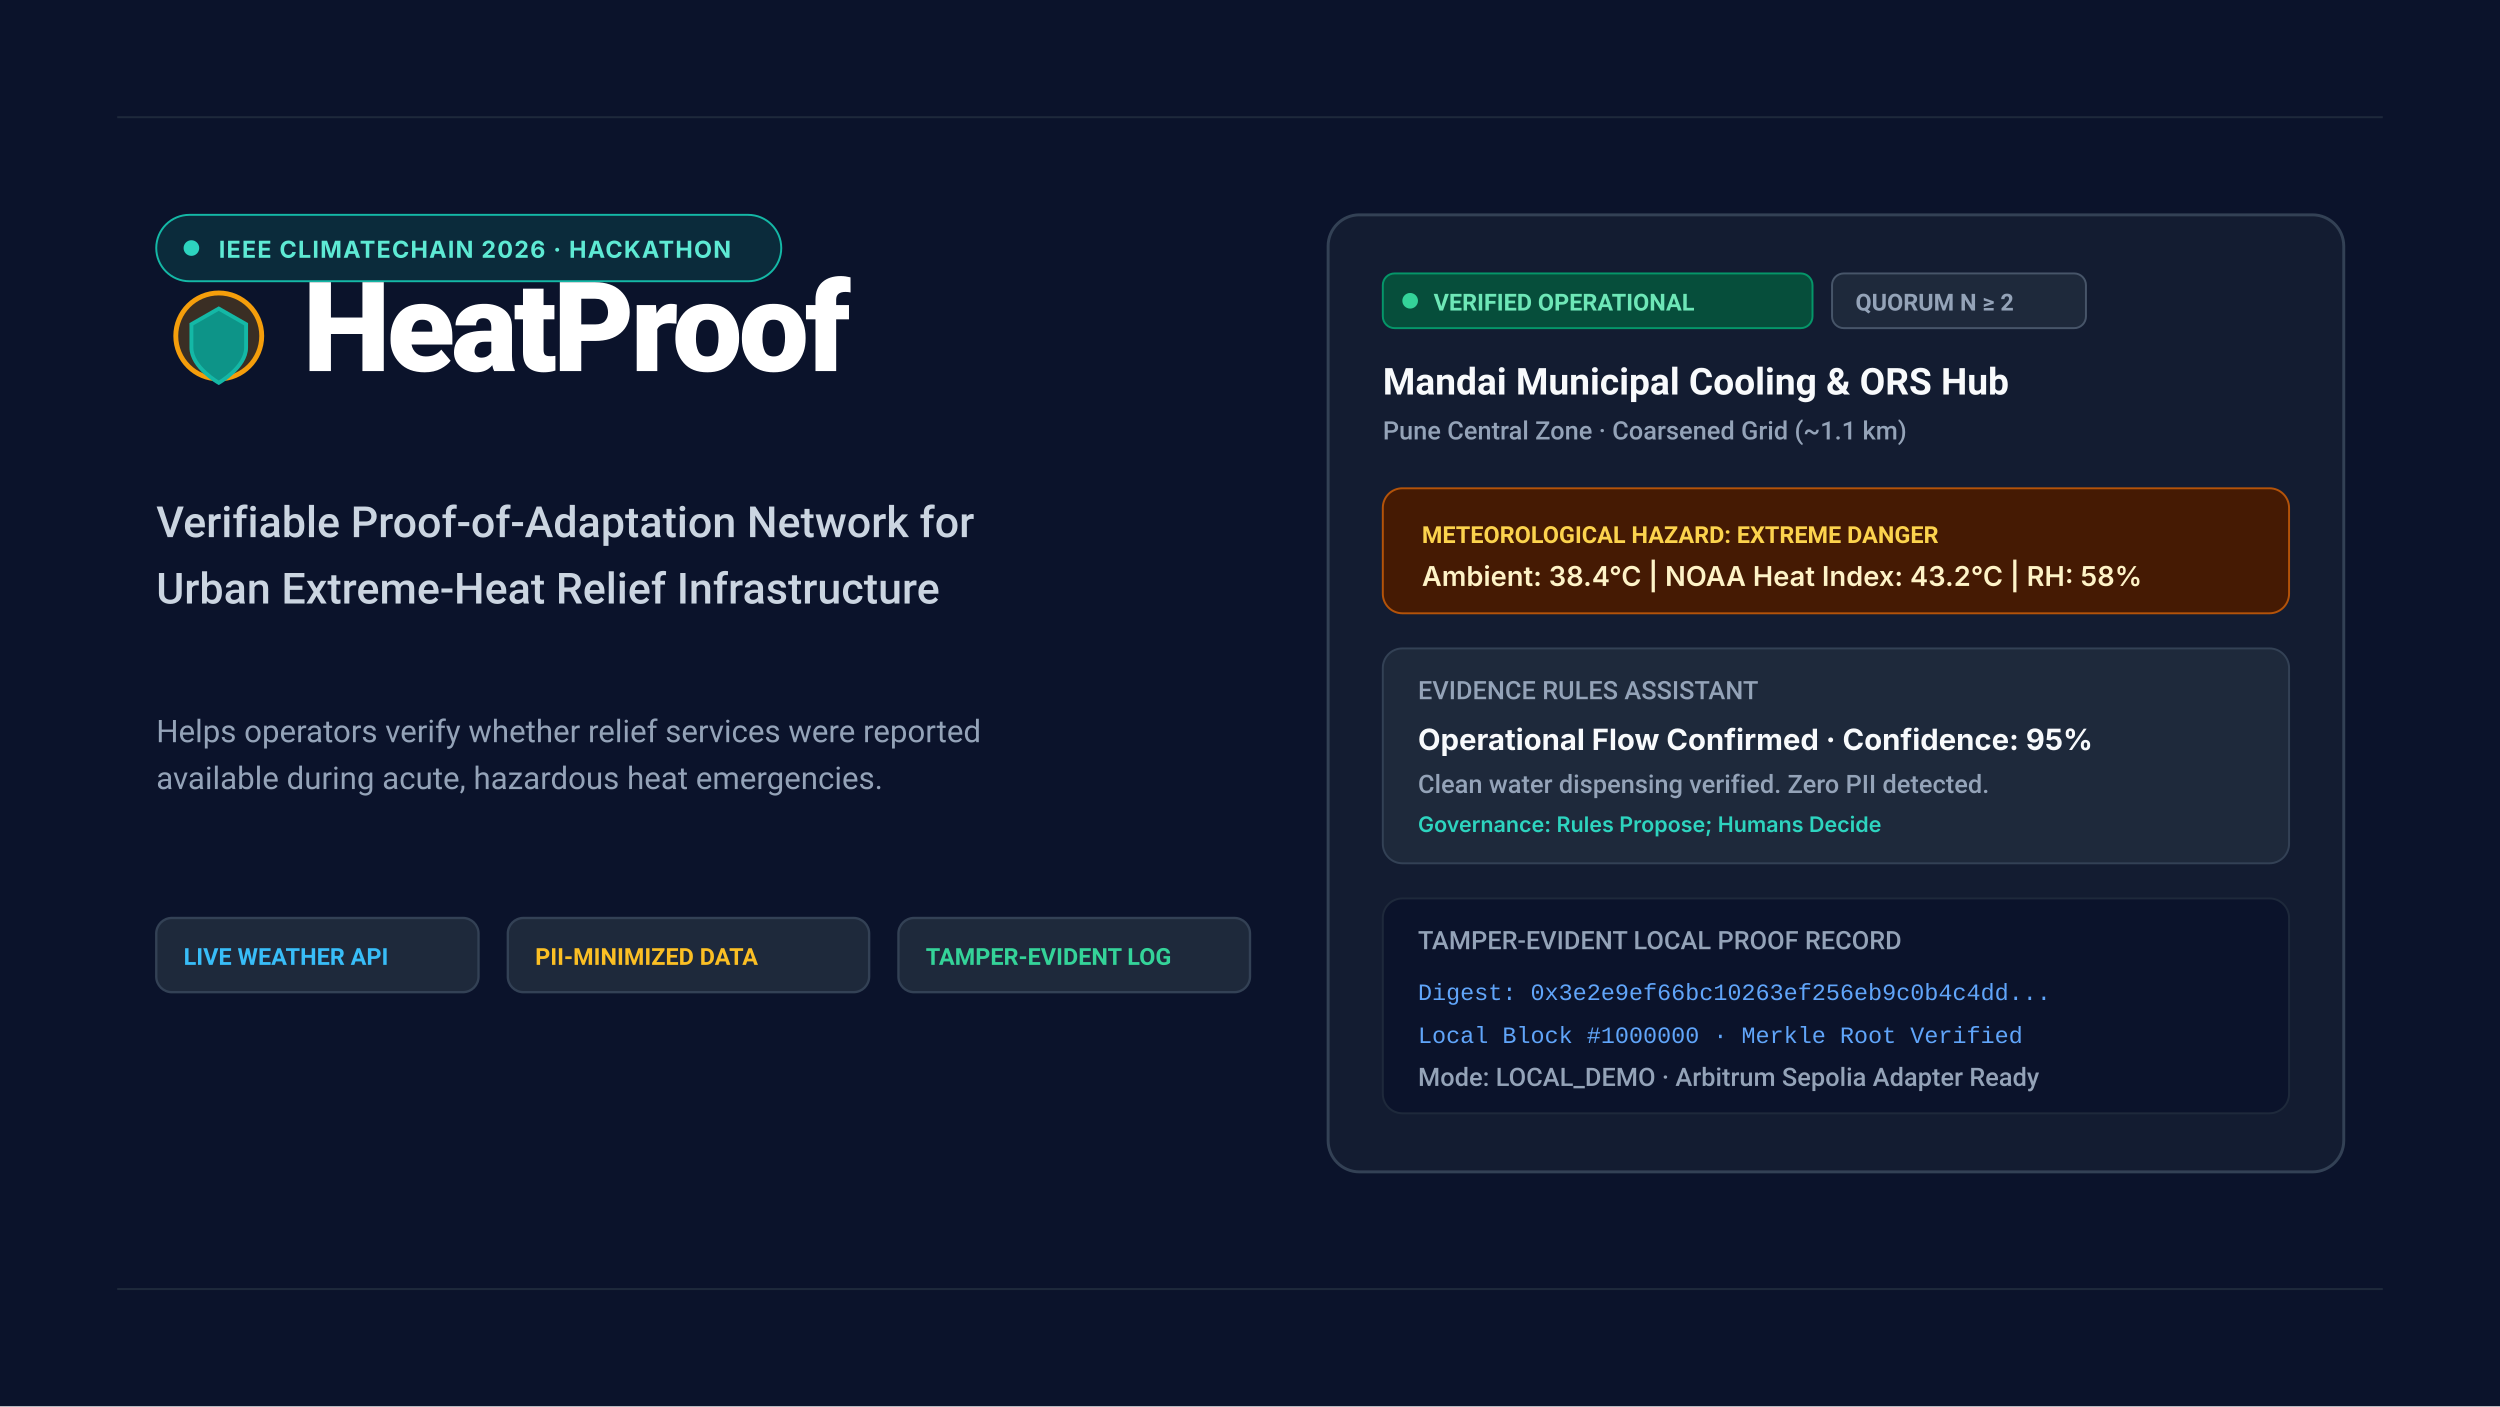
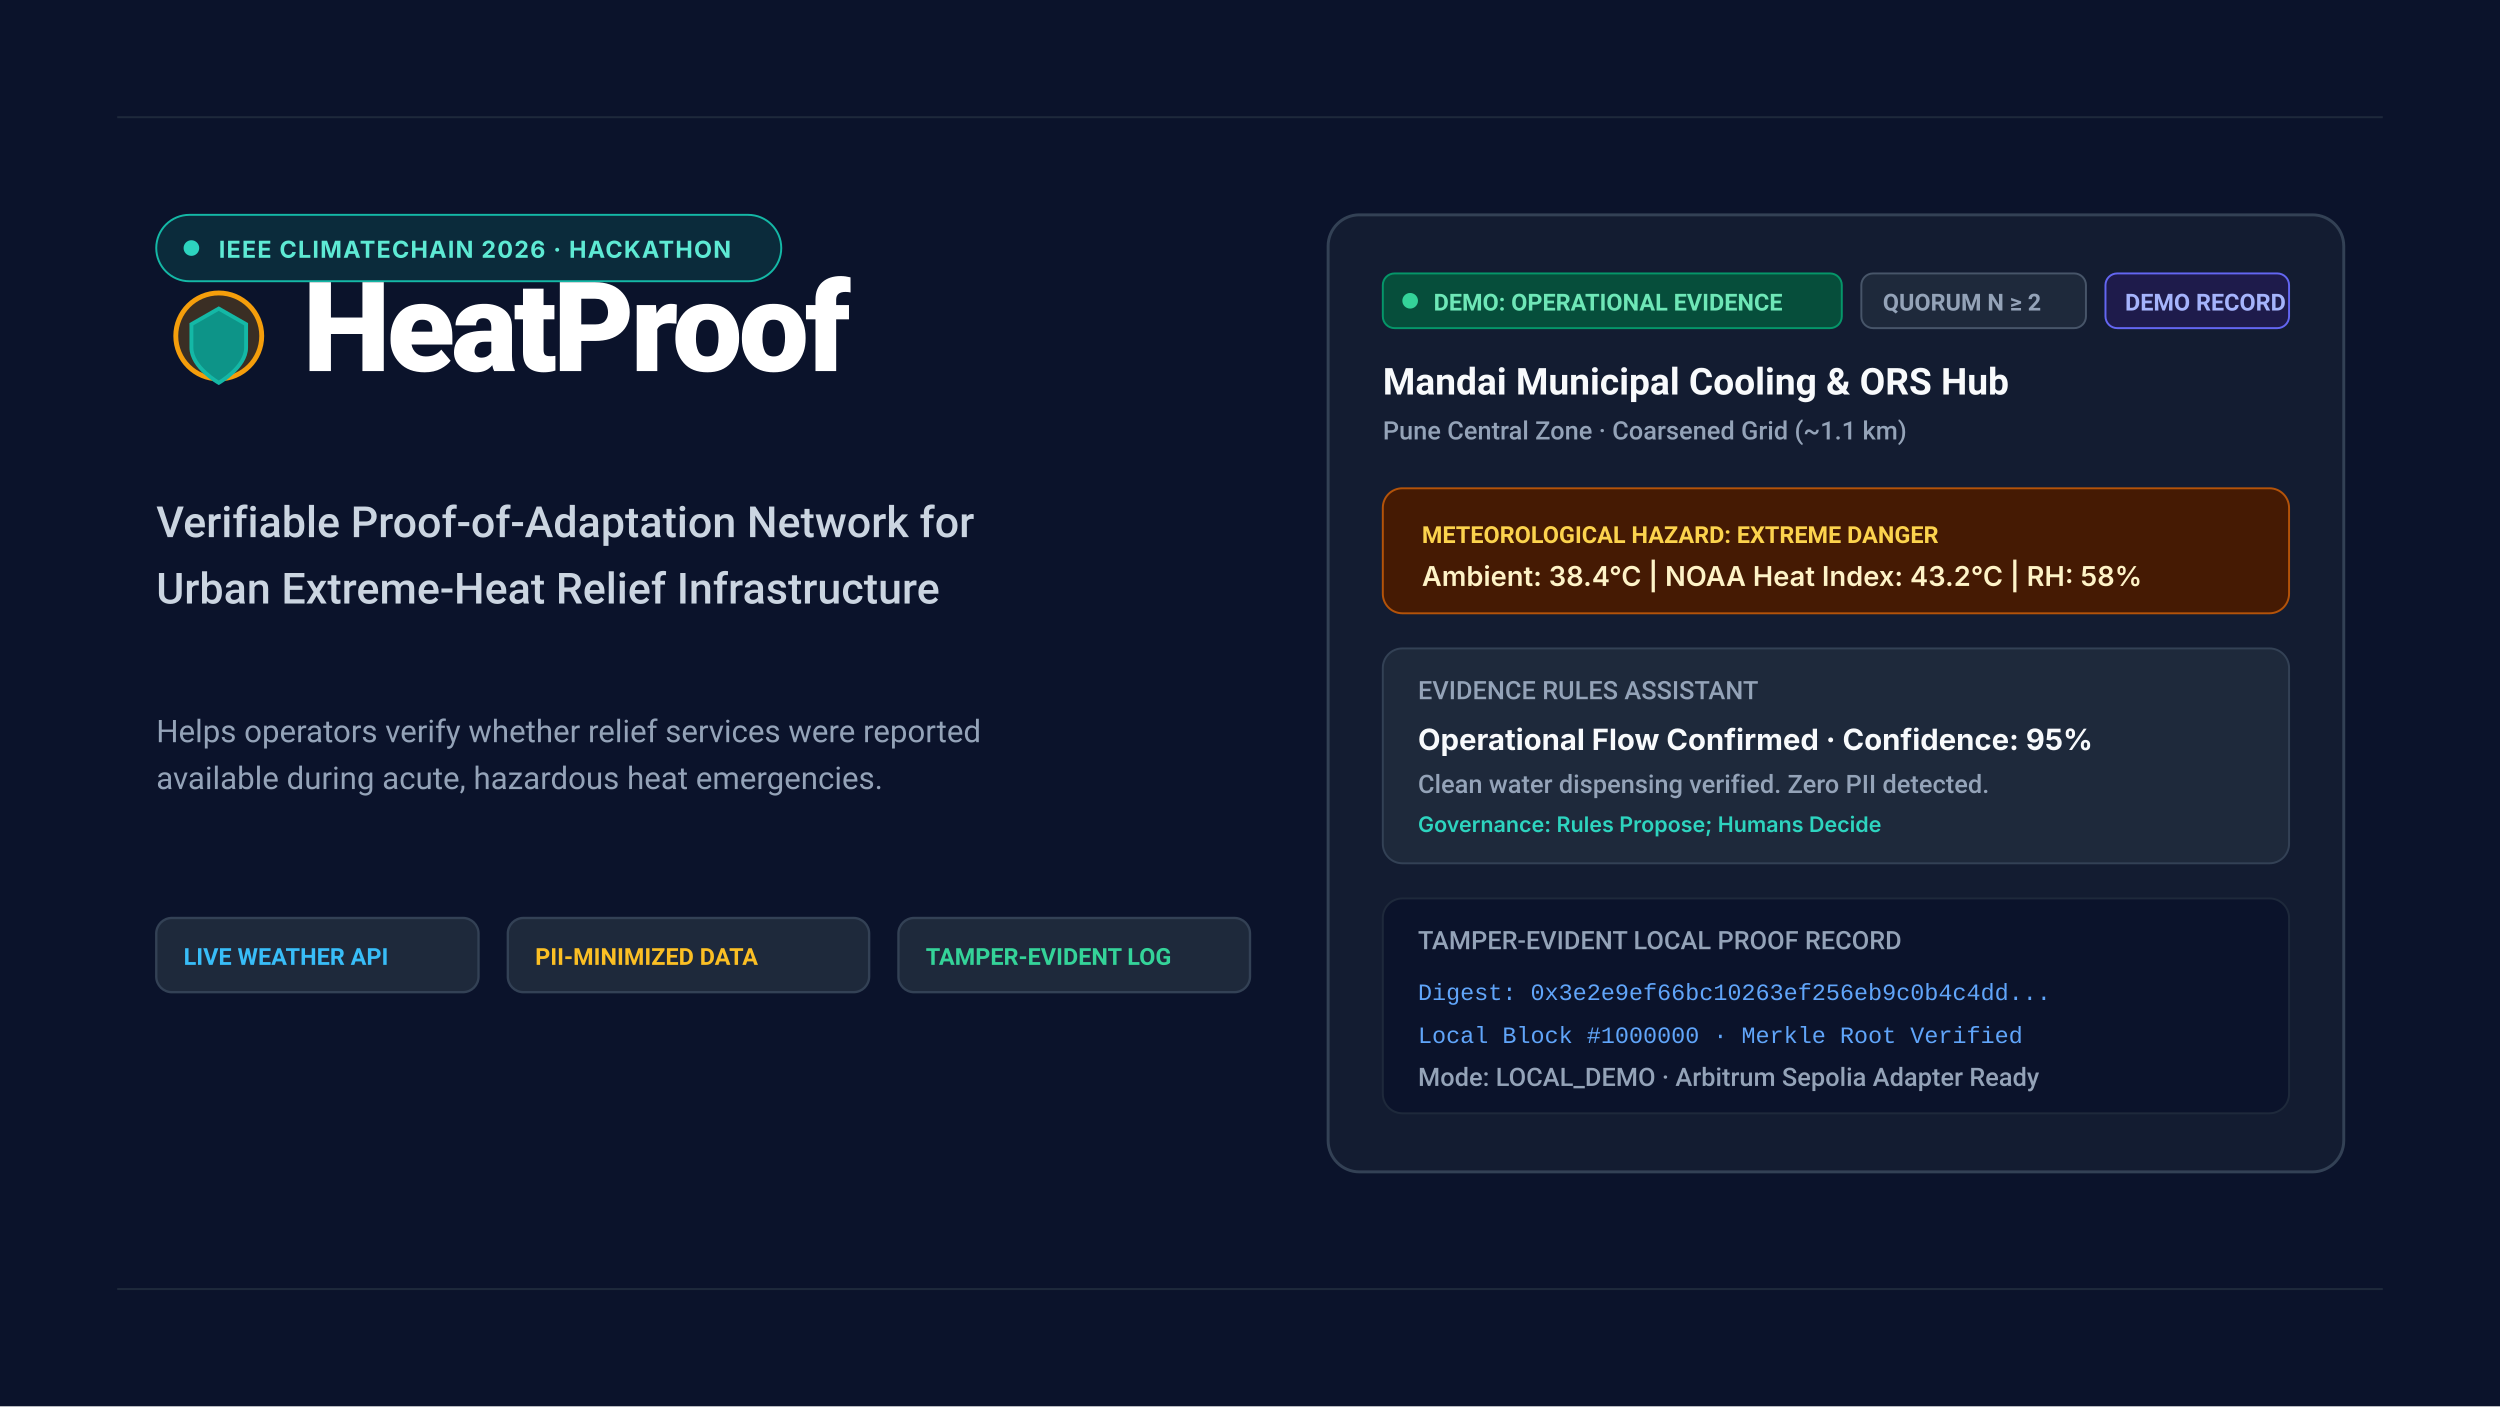
<svg xmlns="http://www.w3.org/2000/svg" viewBox="0 0 1280 720" width="1280" height="720">
  <defs>
    <style>
      .title { font-family: -apple-system, BlinkMacSystemFont, "Segoe UI", Roboto, Helvetica, Arial, sans-serif; font-weight: 800; fill: #FFFFFF; font-size: 64px; letter-spacing: -0.03em; }
      .tagline { font-family: -apple-system, BlinkMacSystemFont, "Segoe UI", Roboto, Helvetica, Arial, sans-serif; font-weight: 500; fill: #CBD5E1; font-size: 22px; line-height: 1.4; }
      .subtext { font-family: -apple-system, BlinkMacSystemFont, "Segoe UI", Roboto, Helvetica, Arial, sans-serif; font-weight: 400; fill: #94A3B8; font-size: 16px; }
      .card-title { font-family: -apple-system, BlinkMacSystemFont, "Segoe UI", Roboto, Helvetica, Arial, sans-serif; font-weight: 700; fill: #F8FAFC; font-size: 19px; }
      .card-meta { font-family: -apple-system, BlinkMacSystemFont, "Segoe UI", Roboto, Helvetica, Arial, sans-serif; font-weight: 500; fill: #94A3B8; font-size: 13px; }
      .badge-text { font-family: -apple-system, BlinkMacSystemFont, "Segoe UI", Roboto, Helvetica, Arial, sans-serif; font-weight: 700; font-size: 12px; }
      .mono-text { font-family: "SF Mono", Consolas, "Liberation Mono", Menlo, monospace; font-size: 12px; fill: #60A5FA; }
    </style>
  </defs>
  <rect width="1280" height="720" fill="#0B132B" />
  <line x1="60" y1="60" x2="1220" y2="60" stroke="#1E293B" stroke-width="1" />
  <line x1="60" y1="660" x2="1220" y2="660" stroke="#1E293B" stroke-width="1" />
  <g transform="translate(80, 110)">
    <rect width="320" height="34" rx="17" fill="#0F766E" fill-opacity="0.25" stroke="#14B8A6" stroke-width="1" />
    <circle cx="18" cy="17" r="4" fill="#2DD4BF" />
    <text x="32" y="22" font-family="-apple-system, BlinkMacSystemFont, sans-serif" font-size="12" font-weight="700" fill="#5EEAD4" letter-spacing="0.05em">
      IEEE CLIMATECHAIN 2026 · HACKATHON
    </text>
    <g transform="translate(0, 80)">
      <circle cx="32" cy="-18" r="22" fill="#F59E0B" fill-opacity="0.2" stroke="#F59E0B" stroke-width="2.5" />
      <path d="M 32 -32 L 46 -24 L 46 -12 C 46 -2 32 6 32 6 C 32 6 18 -2 18 -12 L 18 -24 Z" fill="#0D9488" stroke="#14B8A6" stroke-width="2" />
      <text x="75" y="0" class="title">HeatProof</text>
    </g>
    <text x="0" y="165" class="tagline">
      <tspan x="0" dy="0">Verifiable Proof-of-Adaptation Network for</tspan>
      <tspan x="0" dy="34">Urban Extreme-Heat Relief Infrastructure</tspan>
    </text>
    <text x="0" y="270" class="subtext">
      <tspan x="0" dy="0">Helps operators verify whether relief services were reported</tspan>
      <tspan x="0" dy="24">available during acute, hazardous heat emergencies.</tspan>
    </text>
    <g transform="translate(0, 360)">
      <rect x="0" y="0" width="165" height="38" rx="8" fill="#1E293B" stroke="#334155" stroke-width="1.2" />
      <text x="14" y="24" class="badge-text" fill="#38BDF8">LIVE WEATHER API</text>
      <rect x="180" y="0" width="185" height="38" rx="8" fill="#1E293B" stroke="#334155" stroke-width="1.2" />
      <text x="194" y="24" class="badge-text" fill="#FBBF24">PII-MINIMIZED DATA</text>
      <rect x="380" y="0" width="180" height="38" rx="8" fill="#1E293B" stroke="#334155" stroke-width="1.2" />
      <text x="394" y="24" class="badge-text" fill="#34D399">TAMPER-EVIDENT LOG</text>
    </g>
  </g>
  <g transform="translate(680, 110)">
    <rect width="520" height="490" rx="16" fill="#131C31" stroke="#334155" stroke-width="1.5" />
    <g transform="translate(28, 30)">
-       <rect x="0" y="0" width="220" height="28" rx="6" fill="#064E3B" stroke="#059669" stroke-width="1" />
+       <rect x="0" y="0" width="235" height="28" rx="6" fill="#064E3B" stroke="#059669" stroke-width="1" />
      <circle cx="14" cy="14" r="4" fill="#34D399" />
-       <text x="26" y="19" class="badge-text" fill="#6EE7B7">VERIFIED OPERATIONAL</text>
-       <rect x="230" y="0" width="130" height="28" rx="6" fill="#1E293B" stroke="#475569" stroke-width="1" />
-       <text x="242" y="19" class="badge-text" fill="#94A3B8">QUORUM N ≥ 2</text>
+       <text x="26" y="19" class="badge-text" fill="#6EE7B7">DEMO: OPERATIONAL EVIDENCE</text>
+       <rect x="245" y="0" width="115" height="28" rx="6" fill="#1E293B" stroke="#475569" stroke-width="1" />
+       <text x="256" y="19" class="badge-text" fill="#94A3B8">QUORUM N ≥ 2</text>
+       <rect x="370" y="0" width="94" height="28" rx="6" fill="#1E1B4B" stroke="#6366F1" stroke-width="1" />
+       <text x="380" y="19" class="badge-text" fill="#A5B4FC">DEMO RECORD</text>
      <text x="0" y="62" class="card-title">Mandai Municipal Cooling &amp; ORS Hub</text>
      <text x="0" y="85" class="card-meta">Pune Central Zone · Coarsened Grid (~1.1 km)</text>
    </g>
    <g transform="translate(28, 140)">
      <rect width="464" height="64" rx="10" fill="#451A03" stroke="#B45309" stroke-width="1" />
      <text x="20" y="28" class="badge-text" fill="#FCD34D">METEOROLOGICAL HAZARD: EXTREME DANGER</text>
      <text x="20" y="50" font-family="-apple-system, BlinkMacSystemFont, sans-serif" font-size="14" font-weight="600" fill="#FEF3C7">
        Ambient: 38.4°C  |  NOAA Heat Index: 43.2°C  |  RH: 58%
      </text>
    </g>
    <g transform="translate(28, 222)">
      <rect width="464" height="110" rx="10" fill="#1E293B" stroke="#334155" stroke-width="1" />
      <text x="18" y="26" class="card-meta" fill="#94A3B8">EVIDENCE RULES ASSISTANT</text>
      <text x="18" y="52" font-family="-apple-system, BlinkMacSystemFont, sans-serif" font-size="15" font-weight="700" fill="#F8FAFC">
        Operational Flow Confirmed · Confidence: 95%
      </text>
      <text x="18" y="74" class="card-meta" fill="#CBD5E1">
        Clean water dispensing verified. Zero PII detected.
      </text>
      <text x="18" y="94" font-family="-apple-system, BlinkMacSystemFont, sans-serif" font-size="11" font-weight="600" fill="#2DD4BF">
        Governance: Rules Propose; Humans Decide
      </text>
    </g>
    <g transform="translate(28, 350)">
      <rect width="464" height="110" rx="10" fill="#0B132B" stroke="#1E293B" stroke-width="1" />
      <text x="18" y="26" class="card-meta" fill="#64748B">TAMPER-EVIDENT LOCAL PROOF RECORD</text>
      <text x="18" y="52" class="mono-text">
        Digest: 0x3e2e9ef66bc10263ef256eb9c0b4c4dd...
      </text>
      <text x="18" y="74" class="mono-text" fill="#A7F3D0">
        Local Block #1000000 · Merkle Root Verified
      </text>
      <text x="18" y="96" class="card-meta" fill="#94A3B8">
        Mode: LOCAL_DEMO · Arbitrum Sepolia Adapter Ready
      </text>
    </g>
  </g>
</svg>
